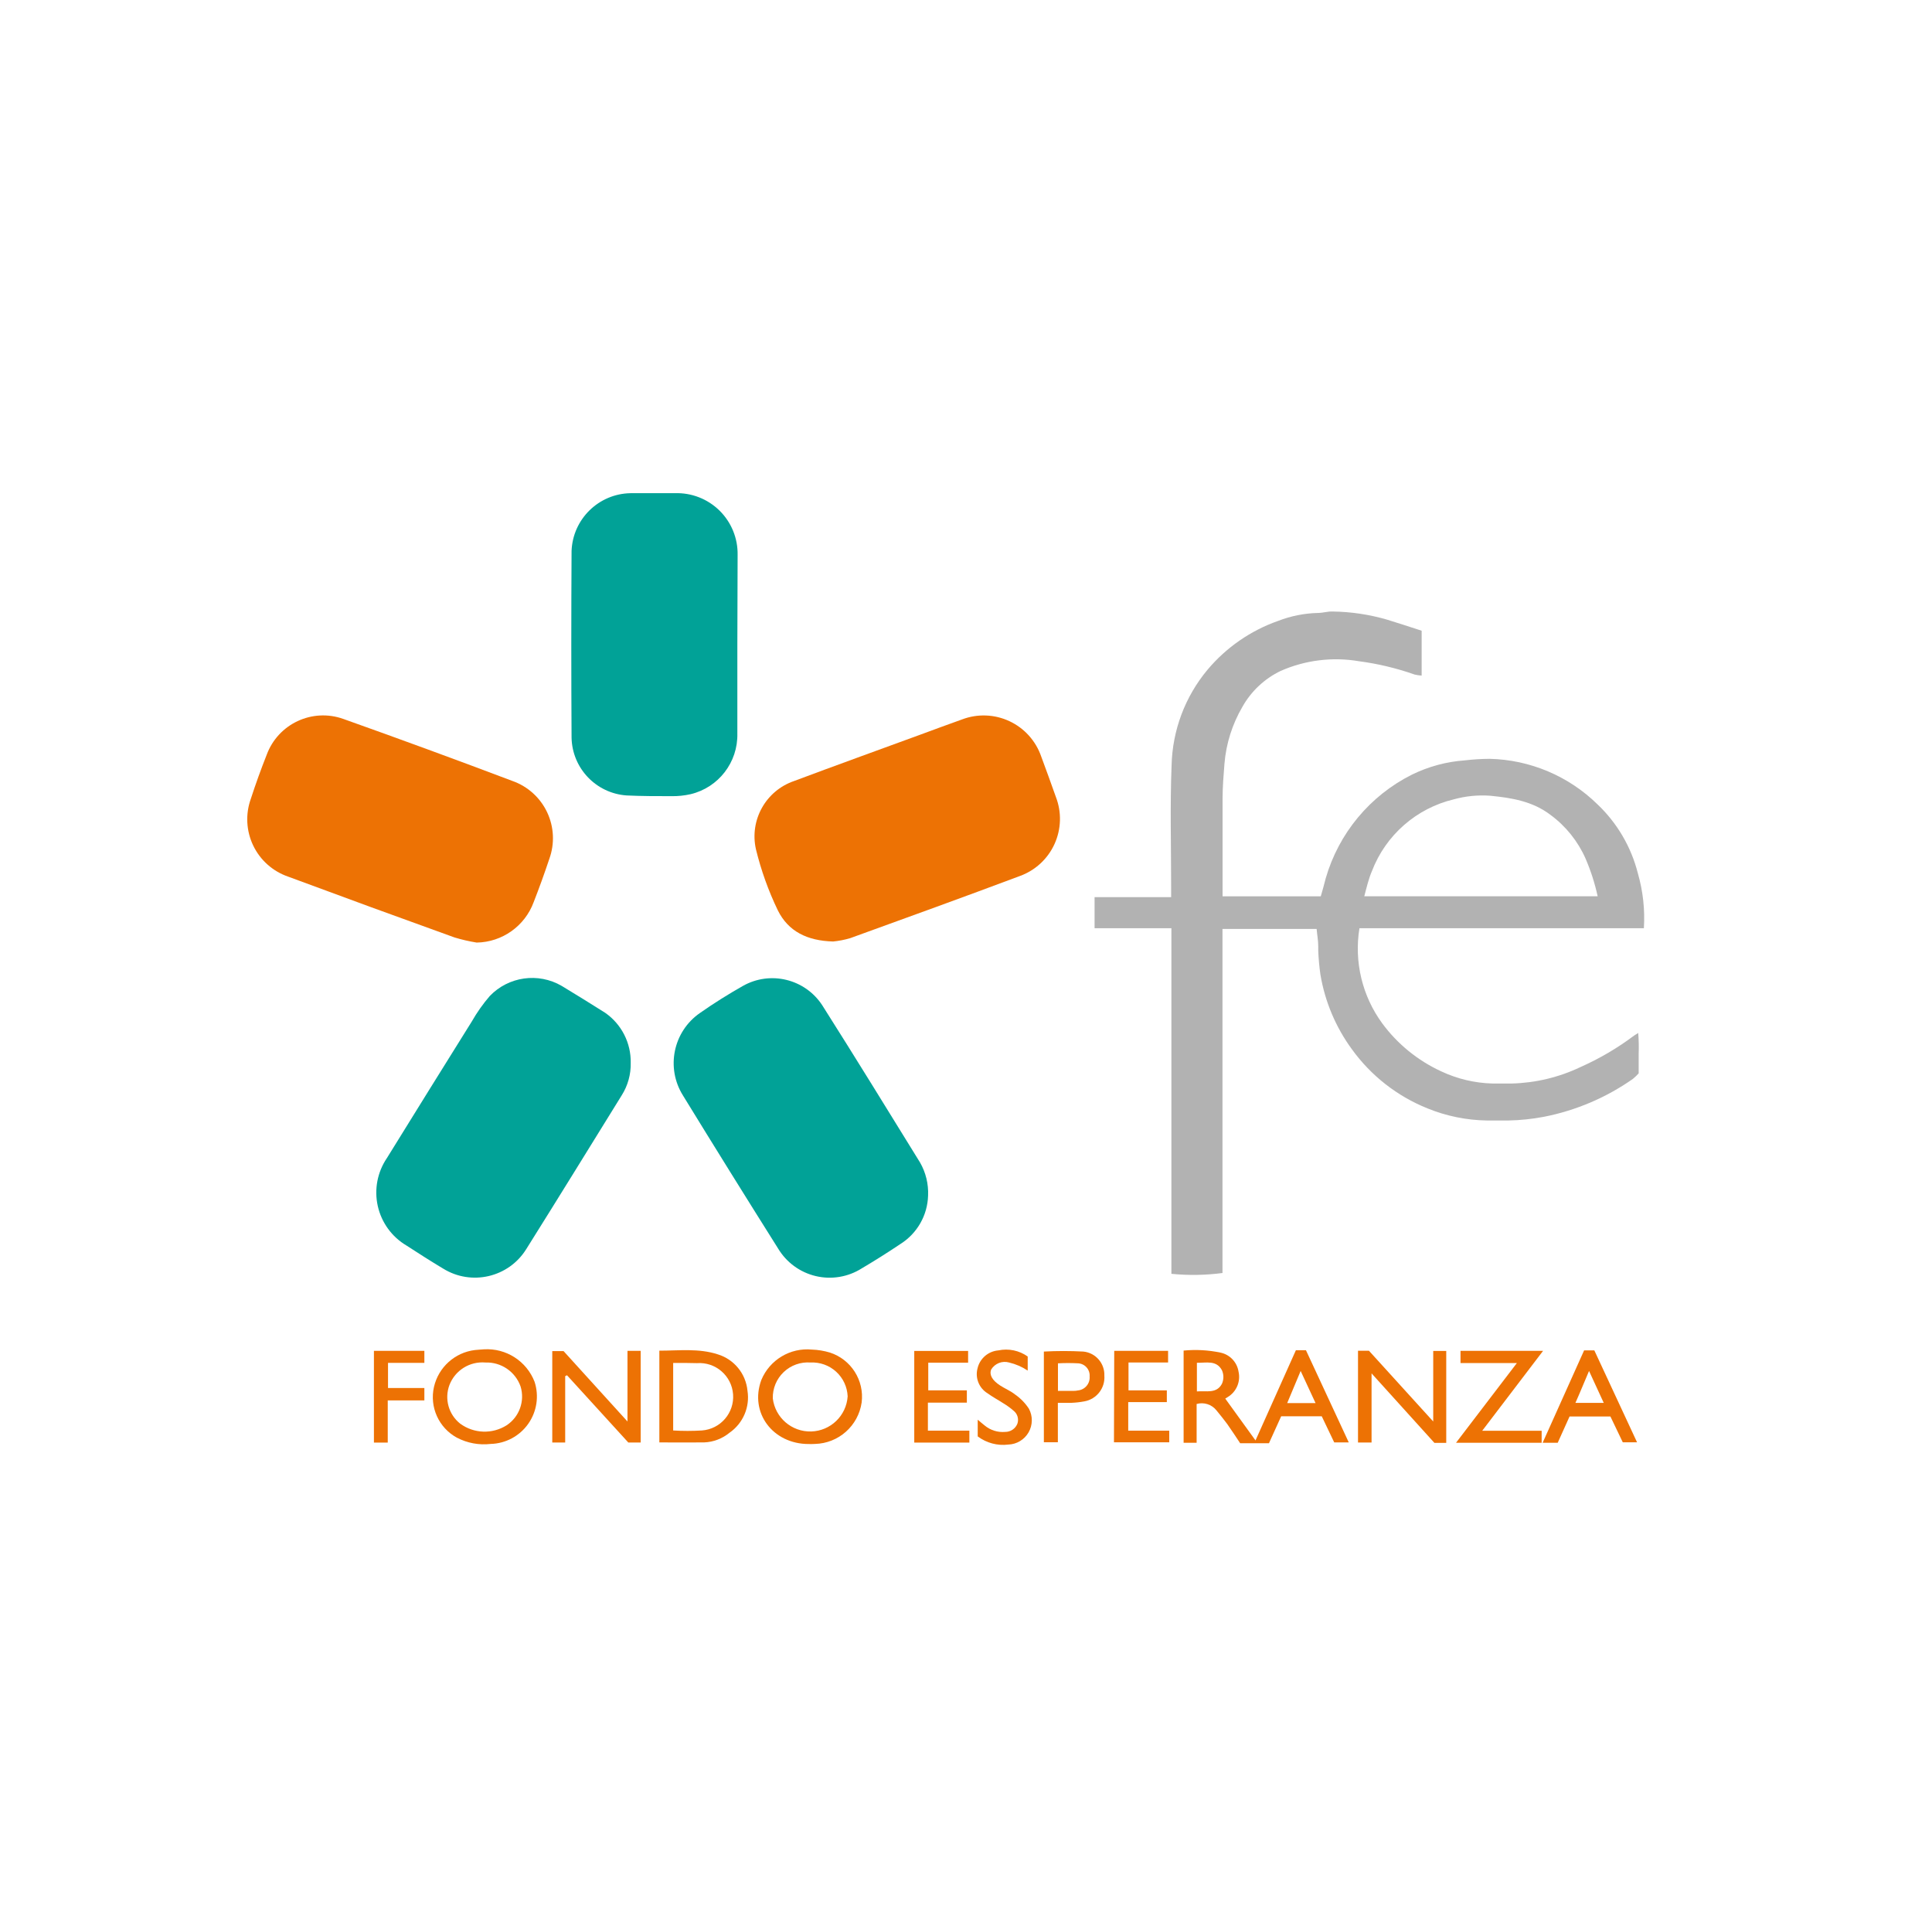
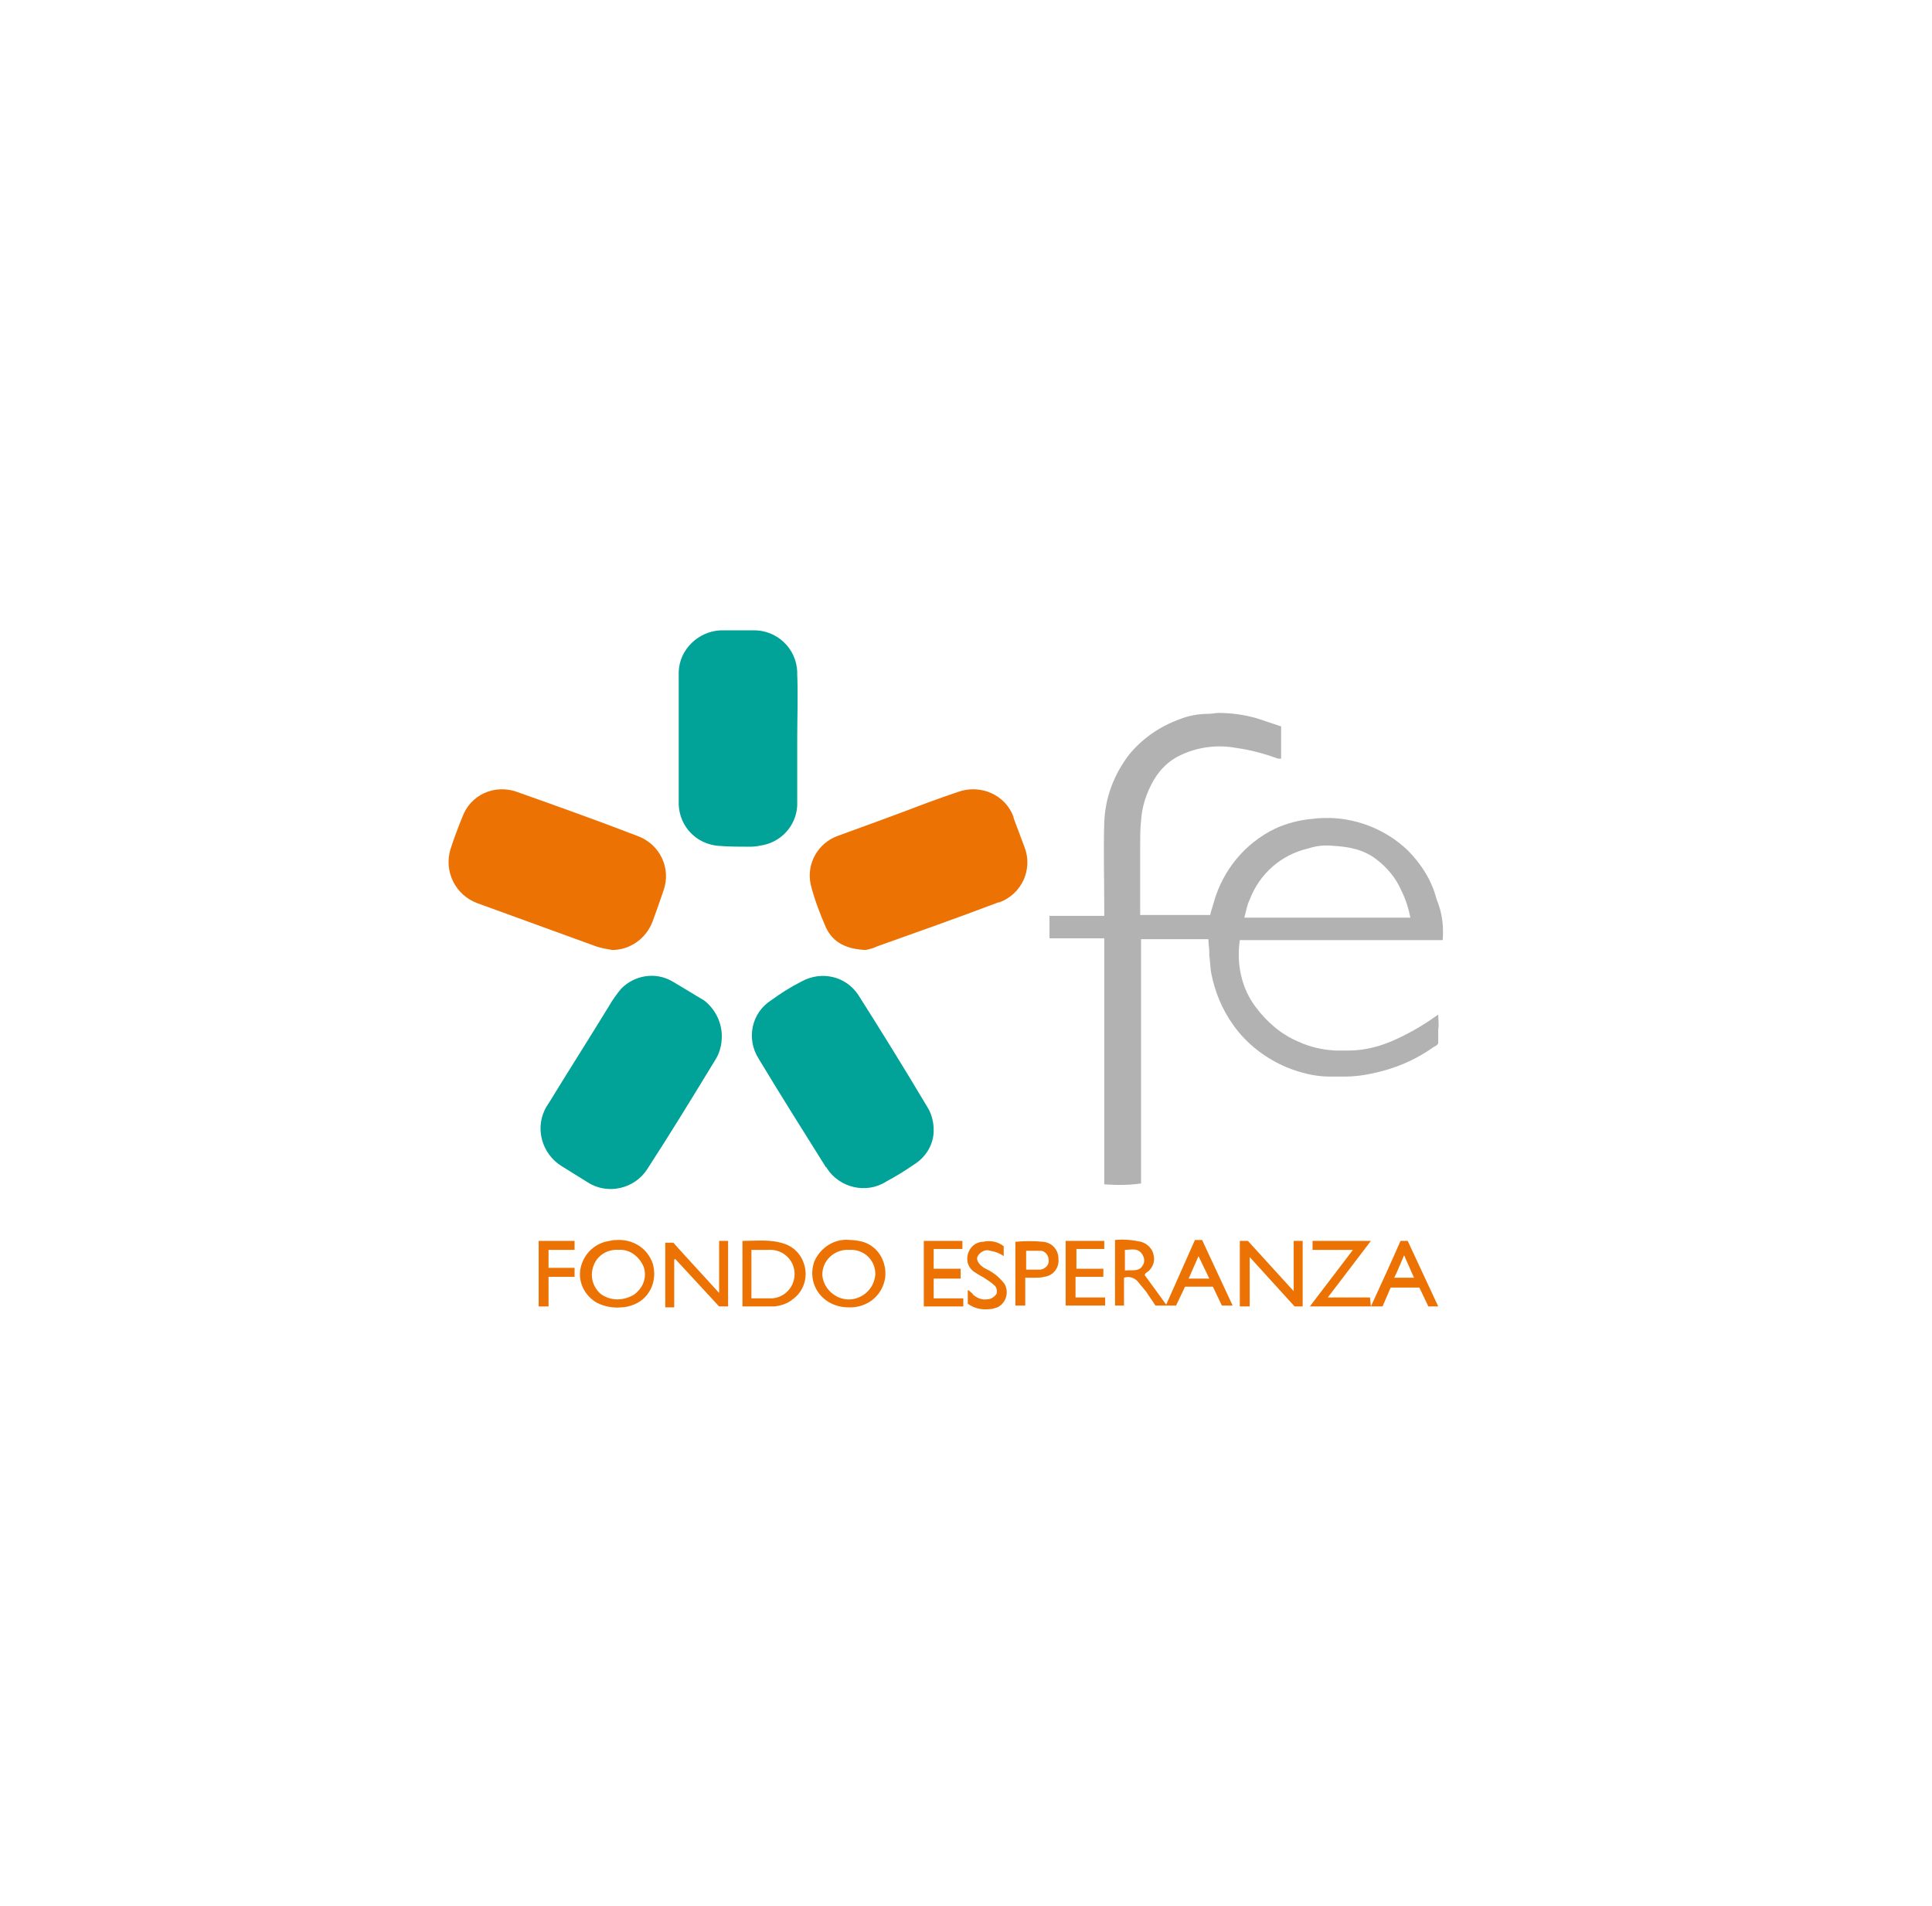
- <svg xmlns="http://www.w3.org/2000/svg" id="Layer_1" data-name="Layer 1" viewBox="0 0 215.25 212.24">
-   <defs>
-     <style>.cls-1{fill:#01a297;}.cls-2{fill:#ed7204;}.cls-3{fill:#b2b2b2;}</style>
-   </defs>
-   <path class="cls-1" d="M103.4,133.19a6.59,6.59,0,0,1-3.07,5.38Q98.2,140,96,141.3a6.69,6.69,0,0,1-9.31-2.22q-5.36-8.51-10.6-17.05a6.79,6.79,0,0,1,1.9-9.19c1.54-1.08,3.14-2.08,4.76-3A6.65,6.65,0,0,1,91.62,112c3.68,5.8,7.27,11.65,10.88,17.49A6.8,6.8,0,0,1,103.4,133.19Z" />
-   <path class="cls-1" d="M70.27,118.4a6.49,6.49,0,0,1-1,3.61c-3.54,5.72-7.07,11.45-10.64,17.14a6.73,6.73,0,0,1-9.27,2.16c-1.38-.82-2.72-1.69-4.07-2.56A6.85,6.85,0,0,1,43.11,129q4.71-7.62,9.46-15.22a17.86,17.86,0,0,1,2-2.83,6.55,6.55,0,0,1,8-1.13c1.65,1,3.27,2,4.85,3A6.64,6.64,0,0,1,70.27,118.4Z" />
-   <path class="cls-2" d="M92.82,104.88c-2.9-.08-5-1.13-6.16-3.47a34.58,34.58,0,0,1-2.44-6.81A6.52,6.52,0,0,1,88.48,87c4.66-1.75,9.34-3.43,14-5.14,1.57-.58,3.14-1.16,4.71-1.72A6.78,6.78,0,0,1,116,84.26c.56,1.5,1.1,3,1.64,4.52a6.77,6.77,0,0,1-4,8.8c-6.29,2.36-12.6,4.64-18.92,6.93A10.23,10.23,0,0,1,92.82,104.88Z" />
-   <path class="cls-2" d="M53.11,105a18.82,18.82,0,0,1-2.47-.57q-9.28-3.34-18.55-6.78A6.75,6.75,0,0,1,27.94,89q.81-2.49,1.77-4.91a6.7,6.7,0,0,1,8.55-4Q47.71,83.45,57.1,87a6.76,6.76,0,0,1,4.1,8.68q-.81,2.43-1.74,4.81A6.89,6.89,0,0,1,53.11,105Z" />
-   <path class="cls-1" d="M82.15,71.87c0,3.28,0,6.56,0,9.84a6.78,6.78,0,0,1-5.21,6.76,9,9,0,0,1-2.13.22c-1.68,0-3.36,0-5-.08a6.59,6.59,0,0,1-6.13-6.42q-.06-10.41,0-20.82a6.69,6.69,0,0,1,6.57-6.43h4.93a6.76,6.76,0,0,1,7,6.88C82.18,65.17,82.15,68.52,82.15,71.87Z" />
-   <path class="cls-2" d="M171.79,160.72h-9.57l6.78-8.88h-6.28v-1.36h9.2l-6.78,8.9h6.62l0,1.34m.11,0c1.52-3.4,3.17-7.05,4.62-10.29h1.14l4.76,10.24H180.8l-1.38-2.88h-4.55l-1.32,2.93Zm5.17-8c-.56,1.3-1,2.41-1.52,3.56h3.16Z" />
-   <path class="cls-2" d="M136.51,155.8l3.37,4.66,4.5-10.05h1.12l4.77,10.27h-1.62l-1.39-2.91h-4.52l-1.36,3h-3.21c-.46-.69-.94-1.43-1.45-2.15-.38-.52-.78-1-1.2-1.52a2.09,2.09,0,0,0-2.2-.7v4.32h-1.45V150.45a13.6,13.6,0,0,1,4.12.23,2.57,2.57,0,0,1,2,2.12,2.62,2.62,0,0,1-1.21,2.83Zm-3.16-4V155c1.05-.09,2.19.28,2.79-.85a1.85,1.85,0,0,0,0-1.51C135.52,151.49,134.4,151.83,133.35,151.81Zm13.22,4.5-1.66-3.58-1.5,3.58Z" />
-   <path class="cls-2" d="M69.91,150.48h1.47v10.21H70l-6.83-7.49-.2.1v7.39H61.53V150.51h1.26c2.26,2.5,4.6,5.06,7.12,7.84Z" />
-   <path class="cls-2" d="M161.13,160.73h-1.32l-7-7.74v7.7H151.3V150.47h1.22l7.16,7.88v-7.86h1.45Z" />
-   <path class="cls-2" d="M90.1,160.86c-4,0-6.62-3.49-5.28-7.13a5.53,5.53,0,0,1,5.64-3.39,7.89,7.89,0,0,1,2,.33A5.17,5.17,0,0,1,96,156.23a5.39,5.39,0,0,1-5.2,4.62C90.58,160.87,90.34,160.86,90.1,160.86Zm.21-9.08a3.91,3.91,0,0,0-4.21,4,4.19,4.19,0,0,0,8.34-.23A3.94,3.94,0,0,0,90.31,151.78Z" />
-   <path class="cls-2" d="M53.93,150.31a5.68,5.68,0,0,1,5.63,3.62,5.29,5.29,0,0,1-4.89,6.92,6.49,6.49,0,0,1-3.77-.7,5.14,5.14,0,0,1-2.55-5.65,5.34,5.34,0,0,1,4.56-4.11C53.25,150.35,53.59,150.34,53.93,150.31Zm.15,1.47a3.93,3.93,0,0,0-4,2.49,3.79,3.79,0,0,0,1.19,4.32,4.6,4.6,0,0,0,5.18.18A3.84,3.84,0,0,0,58,154.45,4,4,0,0,0,54.08,151.78Z" />
-   <path class="cls-2" d="M73.46,160.68V150.46c2.21,0,4.4-.28,6.51.41a4.7,4.7,0,0,1,3.31,4.06,4.78,4.78,0,0,1-2,4.67,4.73,4.73,0,0,1-2.83,1.08C76.84,160.7,75.2,160.68,73.46,160.68ZM75,151.83v7.52a26.19,26.19,0,0,0,3.2,0,3.76,3.76,0,0,0-.55-7.5C76.84,151.82,76,151.83,75,151.83Z" />
-   <path class="cls-2" d="M107.72,154.88v1.37h-4.34v3.12H108v1.33h-6.14V150.49h6v1.31h-4.44v3.08Z" />
-   <path class="cls-2" d="M124.14,150.48h6v1.3h-4.41v3.1H130v1.31h-4.3v3.18h4.57v1.3h-6.16Z" />
-   <path class="cls-2" d="M116.3,150.56a40.28,40.28,0,0,1,4.4,0,2.6,2.6,0,0,1,2.34,2.68,2.71,2.71,0,0,1-2.24,2.87,9.8,9.8,0,0,1-1.42.16c-.47,0-.95,0-1.52,0v4.39H116.3Zm1.57,4.38h1.72a2.21,2.21,0,0,0,.51-.05,1.45,1.45,0,0,0,1.3-1.56,1.36,1.36,0,0,0-1.28-1.46,21,21,0,0,0-2.25,0Z" />
-   <path class="cls-2" d="M108.93,158.15c.32.27.54.46.77.64a3.14,3.14,0,0,0,2.29.72,1.45,1.45,0,0,0,1.36-.91,1.3,1.3,0,0,0-.45-1.47,7.51,7.51,0,0,0-1.07-.78c-.6-.39-1.24-.73-1.82-1.15a2.5,2.5,0,0,1-1.1-2.77,2.6,2.6,0,0,1,2.32-2,4.16,4.16,0,0,1,3.27.68v1.57a6.37,6.37,0,0,0-2.07-.9,1.77,1.77,0,0,0-2,.78c-.23.59.11,1.2,1,1.78.54.35,1.16.6,1.66,1a5.77,5.77,0,0,1,1.54,1.58,2.71,2.71,0,0,1-2.29,4,4.69,4.69,0,0,1-3.41-.91Z" />
-   <path class="cls-2" d="M43.2,160.7H41.66V150.48h5.62v1.34H43.23v2.8h4.05V156H43.2Z" />
-   <path class="cls-3" d="M183.15,103.4H151.46A14.1,14.1,0,0,0,154,114a17,17,0,0,0,6.58,5.35,14.35,14.35,0,0,0,5.69,1.35c.72,0,1.43,0,2.15,0a18.88,18.88,0,0,0,7.64-1.82,30.75,30.75,0,0,0,6-3.52l.46-.29a20.3,20.3,0,0,1,.05,2.31c0,.71,0,1.43,0,2.19a6.35,6.35,0,0,1-.65.62,25.94,25.94,0,0,1-9.92,4.22,23.72,23.72,0,0,1-3.94.41c-.8,0-1.6,0-2.4,0a18.24,18.24,0,0,1-6.62-1.35,19.21,19.21,0,0,1-8.41-6.57,19.53,19.53,0,0,1-3.52-8.35,25.44,25.44,0,0,1-.24-2.63c0-.17,0-.34,0-.51,0-.62-.12-1.24-.18-1.93H136.2c0,.38,0,.77,0,1.17v36c0,.4,0,.79,0,1.16a24.89,24.89,0,0,1-5.69.09V103.4h-8.56V99.94h8.53c0-.42,0-.78,0-1.14,0-4.51-.13-9,.05-13.54a17.26,17.26,0,0,1,4-10.65,18.12,18.12,0,0,1,7.86-5.44,13.17,13.17,0,0,1,4.46-.89c.53,0,1.07-.18,1.61-.16a22.84,22.84,0,0,1,6.09.91c1.29.39,2.56.82,3.84,1.23v5a4.52,4.52,0,0,1-.79-.12,30.67,30.67,0,0,0-6.19-1.48,15.29,15.29,0,0,0-8.73,1.08,9.72,9.72,0,0,0-4.26,4,15,15,0,0,0-2,6.34c-.1,1.26-.2,2.51-.21,3.77,0,3.32,0,6.63,0,10v1h10.94c.2-.7.39-1.34.55-2a18.72,18.72,0,0,1,9.59-11.55,16,16,0,0,1,5.93-1.6,25.35,25.35,0,0,1,2.74-.17A17.76,17.76,0,0,1,178,89.62a16,16,0,0,1,4.47,7.63A18.07,18.07,0,0,1,183.15,103.4ZM152,99.84H178a22.9,22.9,0,0,0-1.35-4.2,12.11,12.11,0,0,0-3.9-4.86c-2-1.53-4.36-1.91-6.76-2.14a11.93,11.93,0,0,0-4,.4,13,13,0,0,0-9.14,8C152.48,97.9,152.26,98.85,152,99.84Z" />
+ <svg xmlns="http://www.w3.org/2000/svg" version="1.1" id="Layer_1" x="0px" y="0px" viewBox="0 0 215.2 212.2" style="enable-background:new 0 0 215.2 212.2;" xml:space="preserve">
+   <style type="text/css">
+ 	.st0{fill:#01A297;}
+ 	.st1{fill:#ED7204;}
+ 	.st2{fill:#B2B2B2;}
+ </style>
+   <path class="st0" d="M104,125.9c0,1.6-0.9,3-2.2,3.8c-1,0.7-2,1.3-3.1,1.9c-2.2,1.4-5.2,0.7-6.6-1.5c0,0,0-0.1-0.1-0.1  c-2.5-4-5.1-8.1-7.5-12.1c-1.4-2.2-0.8-5.1,1.4-6.5c1.1-0.8,2.2-1.5,3.4-2.1c2.2-1.2,4.9-0.6,6.3,1.5c2.6,4.1,5.2,8.3,7.7,12.5  C103.8,124.1,104,125,104,125.9z" />
+   <path class="st0" d="M80.4,115.4c0,0.9-0.2,1.8-0.7,2.6c-2.5,4.1-5,8.2-7.6,12.2c-1.4,2.2-4.4,2.9-6.6,1.5c0,0,0,0,0,0  c-1-0.6-1.9-1.2-2.9-1.8c-2.3-1.4-3.1-4.4-1.7-6.7c0.1-0.1,0.1-0.2,0.2-0.3c2.2-3.6,4.5-7.2,6.7-10.8c0.4-0.7,0.9-1.4,1.4-2  c1.5-1.5,3.8-1.9,5.7-0.8c1.2,0.7,2.3,1.4,3.5,2.1C79.6,112.3,80.4,113.8,80.4,115.4z" />
+   <path class="st1" d="M96.4,105.8c-2.1-0.1-3.6-0.8-4.4-2.5c-0.7-1.6-1.3-3.2-1.7-4.8c-0.5-2.3,0.8-4.6,3-5.4c3.3-1.2,6.6-2.4,10-3.7  c1.1-0.4,2.2-0.8,3.4-1.2c2.5-0.9,5.3,0.3,6.2,2.8c0,0,0,0.1,0,0.1c0.4,1.1,0.8,2.1,1.2,3.2c1,2.5-0.3,5.3-2.8,6.2c0,0-0.1,0-0.1,0  c-4.5,1.7-9,3.3-13.5,4.9C97.3,105.6,96.9,105.7,96.4,105.8z" />
+   <path class="st1" d="M68.2,105.8c-0.6-0.1-1.2-0.2-1.8-0.4c-4.4-1.6-8.8-3.2-13.2-4.8c-2.5-0.9-3.8-3.6-3-6.1c0,0,0,0,0,0  c0.4-1.2,0.8-2.3,1.3-3.5c0.9-2.5,3.6-3.7,6.1-2.8c4.5,1.6,9,3.2,13.4,4.9c2.5,0.9,3.8,3.6,2.9,6.1c0,0,0,0,0,0  c-0.4,1.2-0.8,2.3-1.2,3.4C72,104.5,70.2,105.8,68.2,105.8z" />
+   <path class="st0" d="M88.8,82.3c0,2.3,0,4.7,0,7c0.1,2.3-1.5,4.3-3.7,4.8c-0.5,0.1-1,0.2-1.5,0.2c-1.2,0-2.4,0-3.6-0.1  c-2.4-0.2-4.3-2.1-4.4-4.6c0-4.9,0-9.9,0-14.8c0.1-2.5,2.2-4.5,4.7-4.6h3.5c2.7-0.1,4.9,2,5,4.6c0,0.1,0,0.2,0,0.3  C88.9,77.5,88.8,79.9,88.8,82.3z" />
+   <path class="st1" d="M152.7,145.5h-6.8l4.8-6.3h-4.5v-1h6.5l-4.8,6.3h4.7L152.7,145.5 M152.7,145.5c1.1-2.4,2.3-5,3.3-7.3h0.8  l3.4,7.3h-1.1l-1-2.1h-3.2l-0.9,2.1H152.7z M156.4,139.8c-0.4,0.9-0.7,1.7-1.1,2.5h2.2L156.4,139.8z" />
+   <path class="st1" d="M127.5,142l2.4,3.3l3.2-7.2h0.8l3.4,7.3h-1.2l-1-2.1H132l-1,2.1h-2.3c-0.3-0.5-0.7-1-1-1.5  c-0.3-0.4-0.6-0.7-0.9-1.1c-0.4-0.5-1-0.7-1.6-0.5v3.1h-1v-7.3c1-0.1,2,0,2.9,0.2c0.7,0.2,1.3,0.8,1.4,1.5c0.2,0.8-0.2,1.6-0.9,2  L127.5,142z M125.3,139.2v2.3c0.7-0.1,1.6,0.2,2-0.6c0.2-0.3,0.2-0.7,0-1.1C126.8,138.9,126,139.2,125.3,139.2L125.3,139.2z   M134.7,142.4l-1.2-2.5l-1.1,2.5H134.7z" />
+   <path class="st1" d="M80.1,138.2h1v7.3h-1l-4.9-5.3l-0.1,0.1v5.3h-1v-7.2h0.9c1.6,1.8,3.3,3.6,5.1,5.6L80.1,138.2z" />
+   <path class="st1" d="M145.1,145.5h-0.9l-5-5.5v5.5h-1.1v-7.3h0.9l5.1,5.6v-5.6h1V145.5z" />
+   <path class="st1" d="M94.5,145.6c-2.8,0-4.7-2.5-3.8-5.1c0.7-1.6,2.3-2.6,4-2.4c0.5,0,1,0.1,1.4,0.2c1.7,0.5,2.7,2.2,2.5,4  c-0.3,1.9-1.8,3.2-3.7,3.3C94.8,145.6,94.7,145.6,94.5,145.6z M94.6,139.2c-1.5-0.1-2.9,1-3,2.6c0,0.1,0,0.2,0,0.3  c0.2,1.6,1.7,2.8,3.3,2.6c1.4-0.2,2.5-1.3,2.6-2.8C97.5,140.3,96.2,139.1,94.6,139.2C94.7,139.2,94.7,139.2,94.6,139.2z" />
+   <path class="st1" d="M68.7,138.1c1.8-0.1,3.4,0.9,4,2.6c0.6,2-0.4,4.1-2.4,4.7c-0.3,0.1-0.7,0.2-1.1,0.2c-0.9,0.1-1.9-0.1-2.7-0.5  c-1.4-0.8-2.2-2.4-1.8-4c0.4-1.6,1.7-2.7,3.2-2.9C68.3,138.1,68.5,138.1,68.7,138.1z M68.9,139.2c-1.2-0.1-2.4,0.6-2.8,1.8  c-0.4,1.1-0.1,2.3,0.8,3.1c1.1,0.8,2.5,0.8,3.7,0.1c1-0.7,1.5-1.9,1.1-3.1C71.2,139.9,70.1,139.1,68.9,139.2z" />
+   <path class="st1" d="M82.7,145.5v-7.3c1.6,0,3.1-0.2,4.6,0.3c1.3,0.4,2.2,1.5,2.4,2.9c0.2,1.3-0.4,2.6-1.4,3.3  c-0.6,0.5-1.3,0.7-2,0.8C85.1,145.5,83.9,145.5,82.7,145.5z M83.7,139.2v5.4c0.8,0,1.5,0,2.3,0c1.5-0.1,2.6-1.4,2.5-2.9  c-0.1-1.5-1.4-2.6-2.9-2.5C85.1,139.2,84.5,139.2,83.7,139.2z" />
+   <path class="st1" d="M107,141.4v1H104v2.2h3.3v0.9h-4.4v-7.3h4.3v0.9H104v2.2H107z" />
+   <path class="st1" d="M118.7,138.2h4.3v0.9h-3.1v2.2h3v0.9h-3.1v2.3h3.3v0.9h-4.4L118.7,138.2z" />
+   <path class="st1" d="M113.1,138.3c1-0.1,2.1-0.1,3.1,0c1,0.1,1.7,0.9,1.7,1.9c0.1,1-0.6,1.9-1.6,2c-0.3,0.1-0.7,0.1-1,0.1  c-0.3,0-0.7,0-1.1,0v3.1h-1.1V138.3z M114.3,141.4h1.2c0.1,0,0.2,0,0.4,0c0.6-0.1,1-0.6,0.9-1.1c0-0.5-0.4-1-0.9-1c0,0,0,0,0,0  c-0.5,0-1.1,0-1.6,0V141.4z" />
+   <path class="st1" d="M107.9,143.7c0.2,0.2,0.4,0.3,0.5,0.5c0.5,0.4,1,0.6,1.6,0.5c0.4,0,0.8-0.3,1-0.6c0.1-0.4,0-0.8-0.3-1  c-0.2-0.2-0.5-0.4-0.8-0.6c-0.4-0.3-0.9-0.5-1.3-0.8c-0.7-0.4-1-1.2-0.8-2c0.2-0.8,0.9-1.4,1.7-1.4c0.8-0.2,1.7,0,2.3,0.5v1.1  c-0.4-0.3-0.9-0.5-1.5-0.6c-0.5-0.2-1.1,0.1-1.4,0.6c-0.2,0.4,0.1,0.9,0.7,1.3c0.4,0.2,0.8,0.4,1.2,0.7c0.4,0.3,0.8,0.7,1.1,1.1  c0.5,0.9,0.2,2.1-0.8,2.6c-0.3,0.1-0.6,0.2-0.9,0.2c-0.9,0.1-1.7-0.1-2.4-0.6V143.7z" />
+   <path class="st1" d="M61.1,145.5H60v-7.3h4v1h-2.9v2H64v1h-2.9V145.5z" />
+   <path class="st2" d="M160.7,104.7h-22.6c-0.4,2.7,0.2,5.4,1.8,7.5c1.2,1.6,2.8,3,4.7,3.8c1.3,0.6,2.6,0.9,4.1,1c0.5,0,1,0,1.5,0  c1.9,0,3.7-0.5,5.4-1.3c1.5-0.7,2.9-1.5,4.3-2.5l0.3-0.2c0,0.5,0.1,1.1,0,1.6c0,0.5,0,1,0,1.6c-0.1,0.2-0.3,0.3-0.5,0.4  c-2.1,1.5-4.5,2.5-7.1,3c-0.9,0.2-1.9,0.3-2.8,0.3c-0.6,0-1.1,0-1.7,0c-1.6,0-3.2-0.4-4.7-1c-2.4-1-4.5-2.6-6-4.7  c-1.3-1.8-2.1-3.8-2.5-5.9c-0.1-0.6-0.1-1.2-0.2-1.9c0-0.1,0-0.2,0-0.4c0-0.4-0.1-0.9-0.1-1.4h-7.5c0,0.3,0,0.5,0,0.8v25.6  c0,0.3,0,0.6,0,0.8c-1.3,0.2-2.7,0.2-4.1,0.1v-27.4h-6.1v-2.5h6.1c0-0.3,0-0.6,0-0.8c0-3.2-0.1-6.4,0-9.6c0.1-2.8,1.1-5.4,2.8-7.6  c1.5-1.8,3.4-3.1,5.6-3.9c1-0.4,2.1-0.6,3.2-0.6c0.4,0,0.8-0.1,1.1-0.1c1.5,0,2.9,0.2,4.3,0.6c0.9,0.3,1.8,0.6,2.7,0.9v3.6  c-0.2,0-0.4,0-0.6-0.1c-1.4-0.5-2.9-0.9-4.4-1.1c-2.1-0.4-4.3-0.1-6.2,0.8c-1.3,0.6-2.3,1.6-3,2.8c-0.8,1.4-1.3,2.9-1.4,4.5  c-0.1,0.9-0.1,1.8-0.1,2.7c0,2.4,0,4.7,0,7.1v0.7h7.8c0.1-0.5,0.3-1,0.4-1.4c1-3.6,3.5-6.6,6.8-8.2c1.3-0.6,2.8-1,4.2-1.1  c0.6-0.1,1.3-0.1,2-0.1c3.2,0.1,6.3,1.4,8.6,3.6c1.5,1.5,2.7,3.4,3.2,5.4C160.7,101.8,160.8,103.2,160.7,104.7z M138.6,102.2h18.5  c-0.2-1-0.5-2-1-3c-0.6-1.4-1.6-2.6-2.8-3.5c-1.4-1.1-3.1-1.4-4.8-1.5c-1-0.1-1.9,0-2.8,0.3c-3,0.7-5.4,2.8-6.5,5.7  C138.9,100.8,138.8,101.5,138.6,102.2z" />
</svg>
